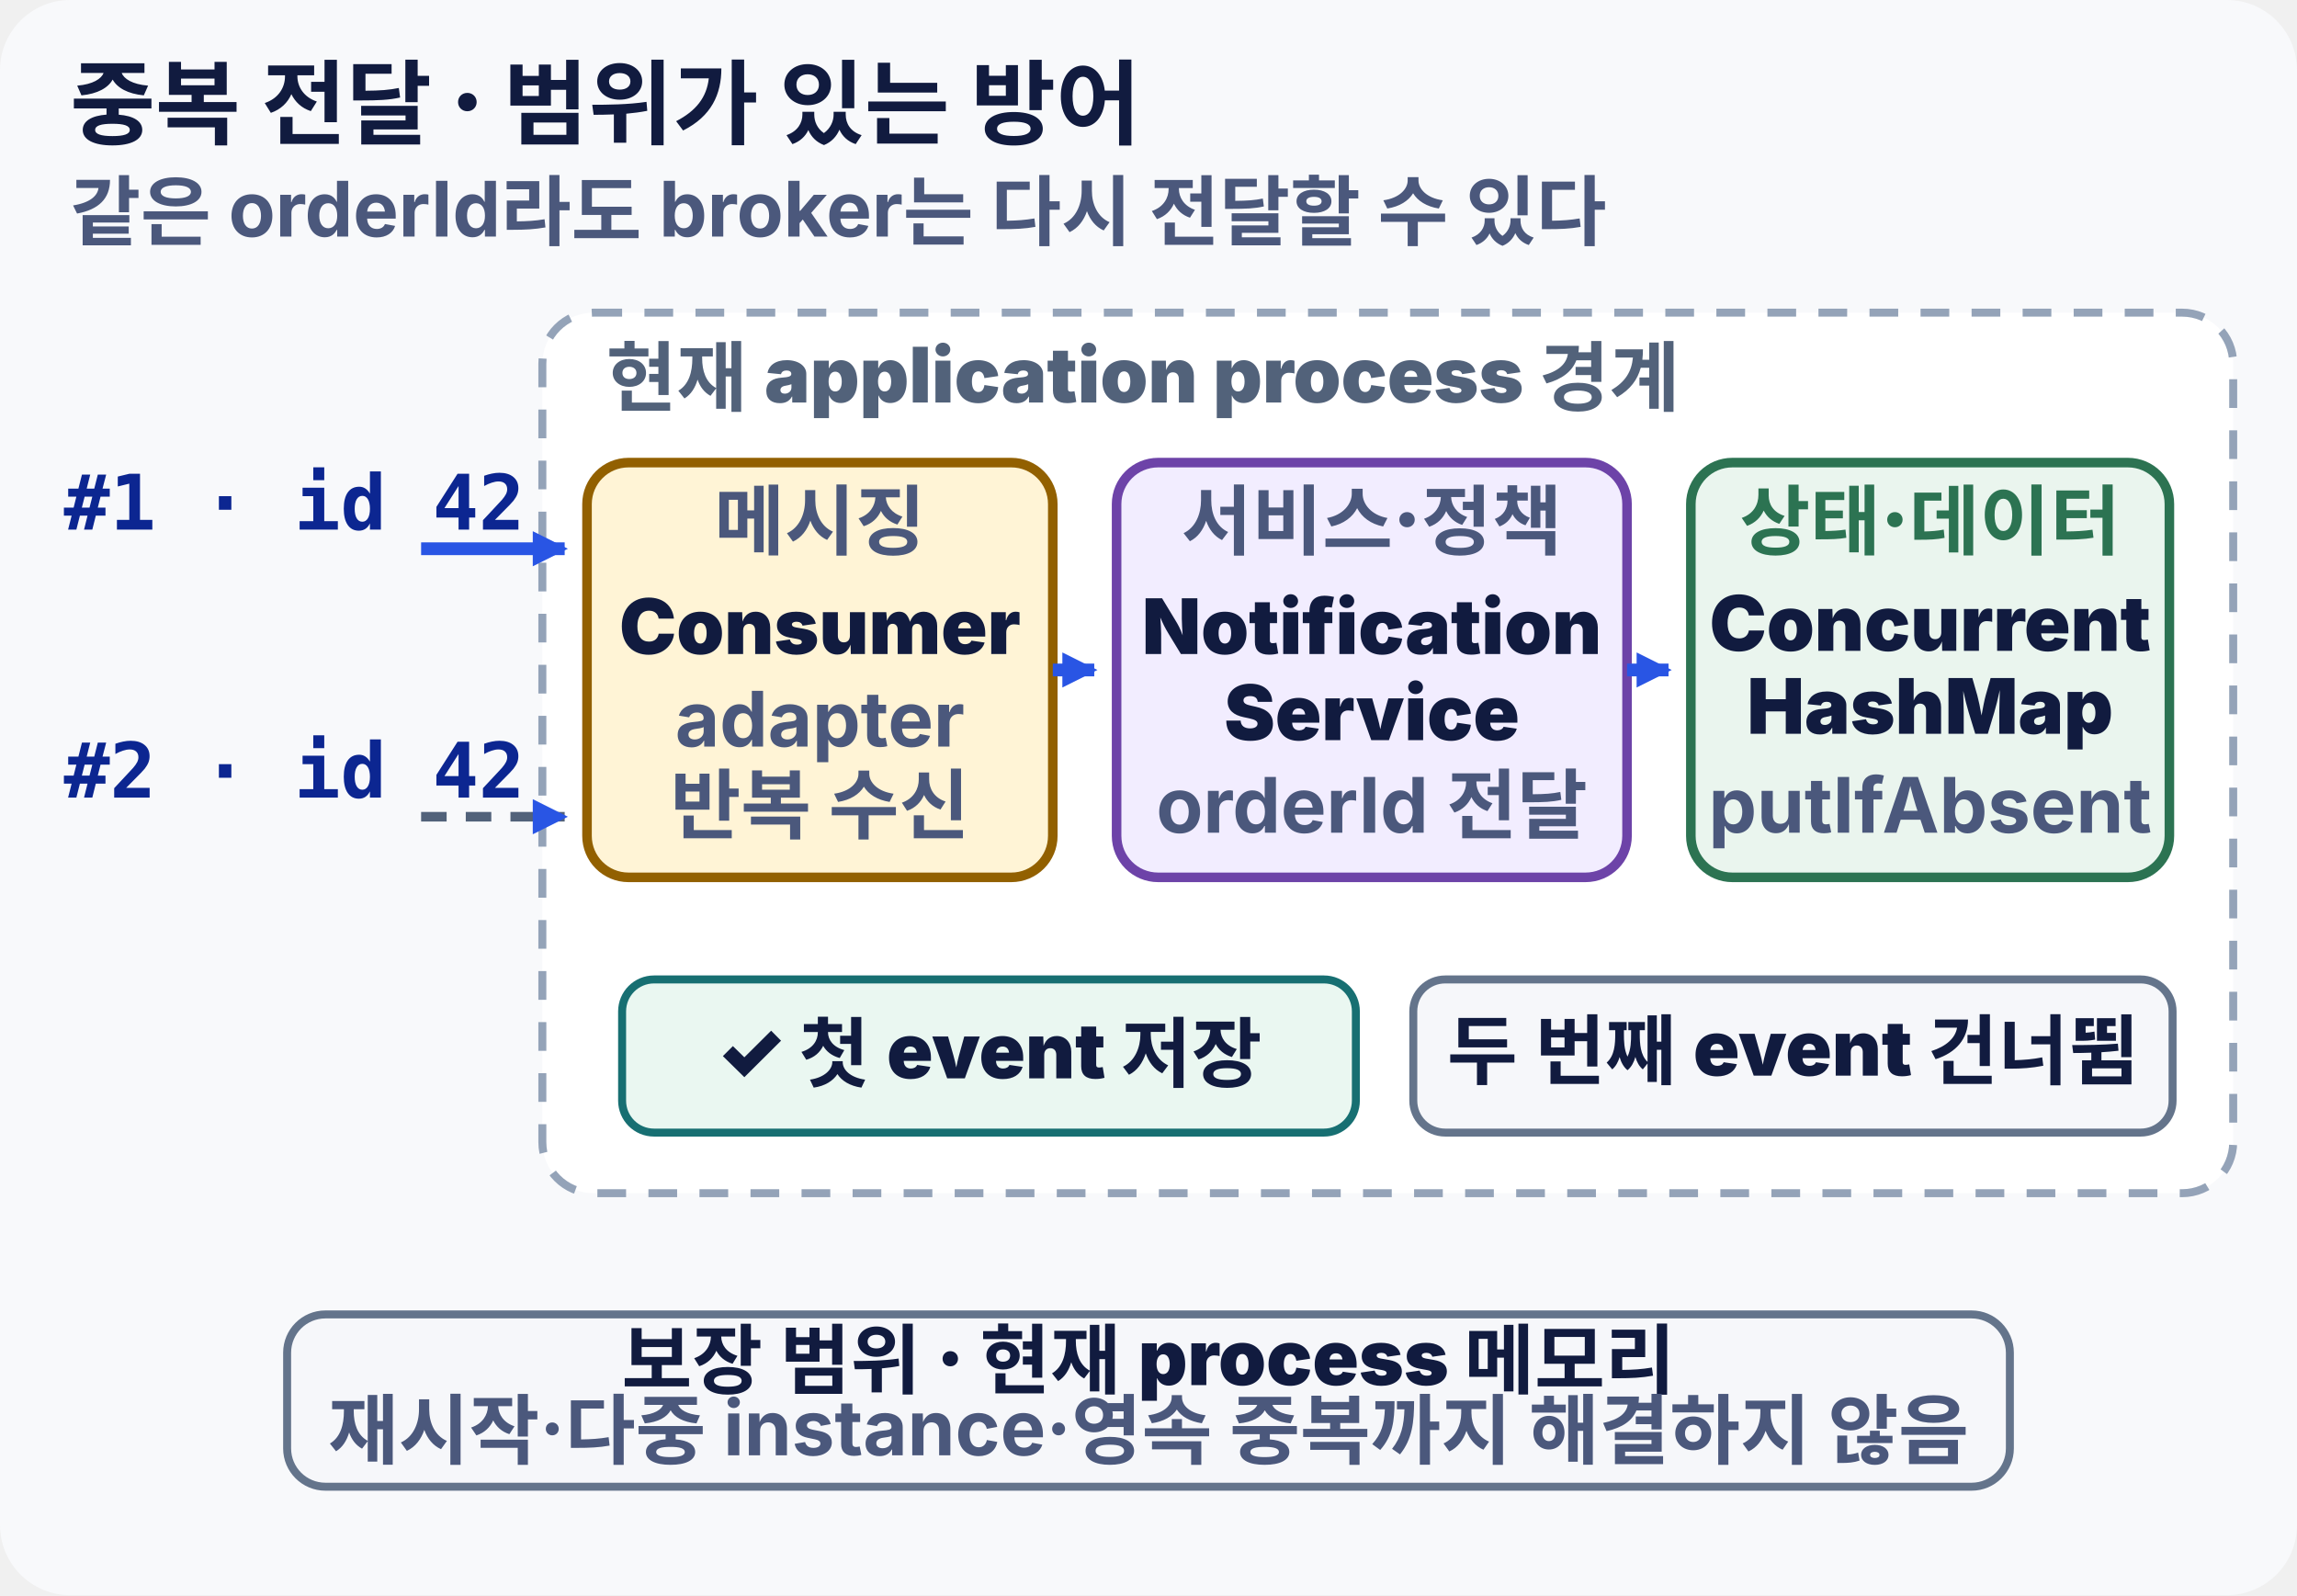
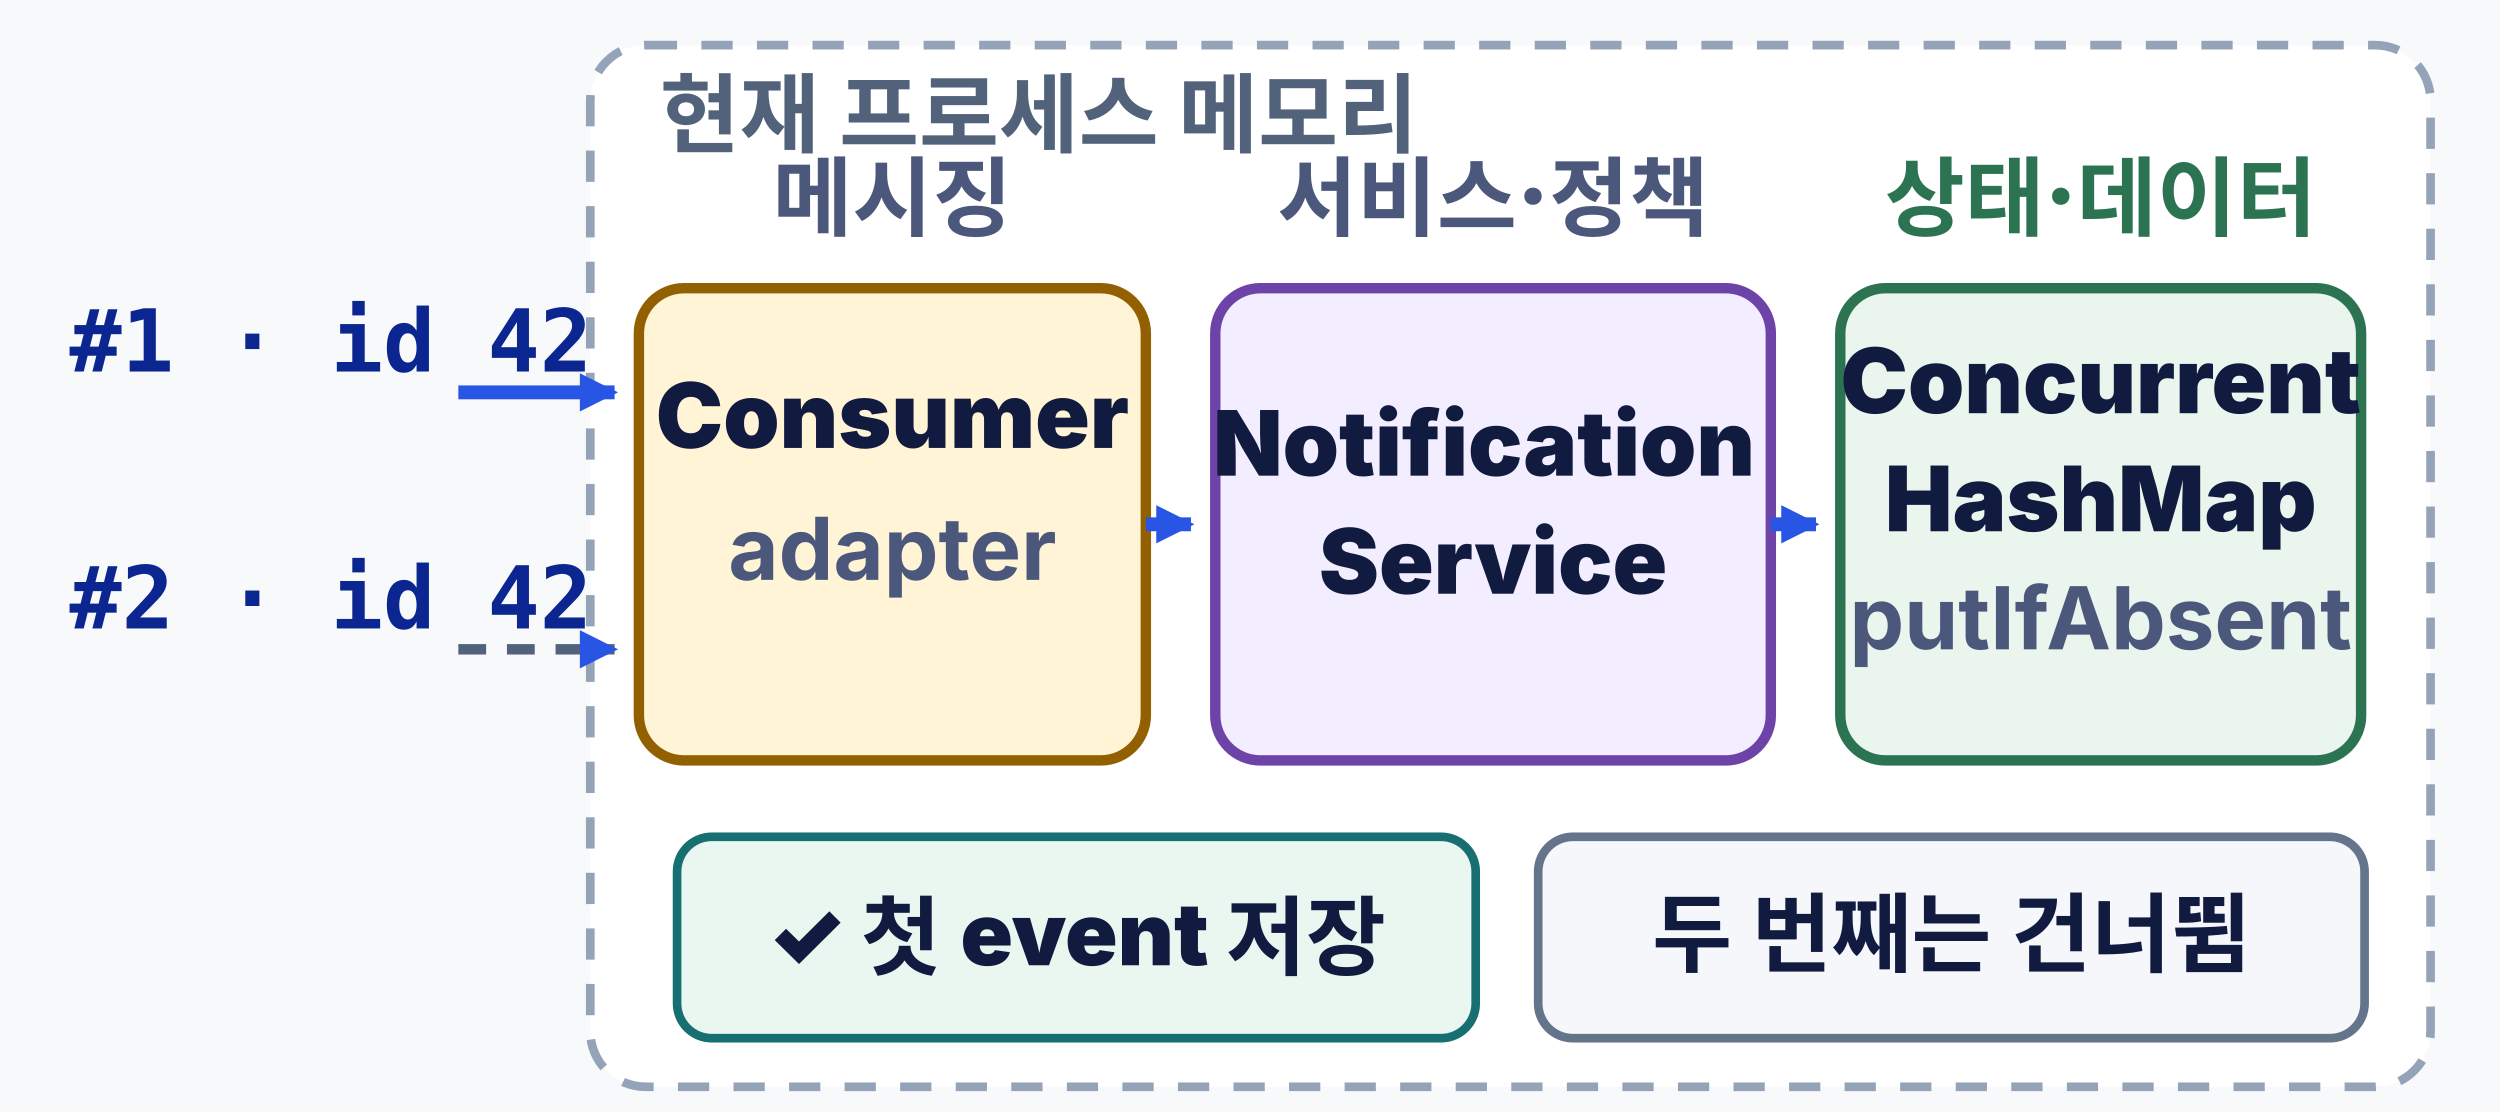
- <svg xmlns="http://www.w3.org/2000/svg" viewBox="0 0 720 500" role="img" aria-labelledby="title desc">
+ <svg xmlns="http://www.w3.org/2000/svg" viewBox="0 85 720 320" role="img" aria-labelledby="title desc">
  <defs>
    <marker id="arrow" markerUnits="userSpaceOnUse" markerWidth="11" markerHeight="11" refX="10" refY="5.5" orient="auto">
      <path d="M0 0 11 5.5 0 11Z" fill="#2955E4" />
    </marker>
    <style>
      text{font-family:system-ui,-apple-system,BlinkMacSystemFont,sans-serif;fill:#111B3F}
      .boundary{fill:#FFFFFF;stroke:#94A3B8;stroke-width:2.5;stroke-dasharray:9 7}
      .node{stroke-width:3}
      .layer-outside{fill:#F1F5F9;stroke:#5B677A}
      .layer-interface{fill:#E6F4F7;stroke:#0E7490}
      .layer-application{fill:#F2EDFF;stroke:#6D43A8}
      .layer-resource{fill:#EAF5EE;stroke:#2C7352}
      .layer-integration{fill:#FFF4D6;stroke:#926000}
      .layer-runtime{fill:#EEF2F7;stroke:#52627A}
      [data-layer="outside"] .layer{fill:#5B677A}
      [data-layer="resource"] .layer{fill:#2C7352}
      .flow{fill:none;stroke:#2955E4;stroke-width:4;marker-end:url(#arrow)}
      .repeat{fill:none;stroke:#52627A;stroke-width:3;stroke-dasharray:8 6;marker-end:url(#arrow)}
      .stored{fill:#EAF7F1;stroke:#176F72;stroke-width:2.5}
      .skipped{fill:#F6F7FA;stroke:#64748B;stroke-width:2.5}
-       .title{font-size:29px;font-weight:850}
-       .sub{font-size:24px;font-weight:650;fill:#4B587C}
-       .boundary-name{font-size:24px;font-weight:850;fill:#52627A}
-       .layer{font-size:24px;font-weight:850;fill:#4B587C;text-anchor:middle}
-       .name{font-size:24px;font-weight:850;text-anchor:middle}
-       .body{font-size:24px;font-weight:650;fill:#4B587C;text-anchor:middle}
-       .event{font-family:ui-monospace,SFMono-Regular,Menlo,monospace;font-size:24px;font-weight:850;fill:#0C2691}
-       .state-name{font-size:24px;font-weight:850;text-anchor:middle}
+       .boundary-name{font-size:25px;font-weight:850;fill:#52627A}
+       .layer{font-size:25px;font-weight:850;fill:#4B587C;text-anchor:middle}
+       .name{font-size:26px;font-weight:850;text-anchor:middle}
+       .body{font-size:25px;font-weight:650;fill:#4B587C;text-anchor:middle}
+       .event{font-family:ui-monospace,SFMono-Regular,Menlo,monospace;font-size:25px;font-weight:850;fill:#0C2691}
+       .state-name{font-size:25px;font-weight:850;text-anchor:middle}
    </style>
  </defs>
  <rect width="720" height="500" rx="22" fill="#F8F9FB" />
-   <text x="22" y="43" class="title">중복 전달 · 범위가 있는 방어</text>
-   <text x="22" y="75" class="sub">같은 orderId라도 broker는 다시 전달할 수 있다</text>
  <g data-semantic="boundary">
-     <rect x="170" y="98" width="530" height="276" rx="16" class="boundary" />
-     <text x="190" y="127" class="boundary-name">현재 application process 경계</text>
+     <rect x="170" y="98" width="530" height="300" rx="16" class="boundary" />
+     <text x="190" y="127" class="boundary-name">현재 프로세스 메모리</text>
  </g>
-   <text x="20" y="166" class="event">#1 · id 42</text>
-   <path d="M132 172H177" class="flow" />
-   <text x="20" y="250" class="event">#2 · id 42</text>
-   <path d="M132 256H177" class="repeat" />
+   <text x="20" y="192" class="event">#1 · id 42</text>
+   <path d="M132 198H177" class="flow" />
+   <text x="20" y="266" class="event">#2 · id 42</text>
+   <path d="M132 272H177" class="repeat" />
  <g data-layer="integration">
-     <rect x="184" y="145" width="146" height="130" rx="13" class="node layer-integration" />
-     <text x="257" y="172" class="layer">메시징</text>
-     <text x="257" y="205" class="name">Consumer</text>
-     <text x="257" y="234" class="body">adapter</text>
-     <text x="257" y="261" class="body">반복 수신</text>
+     <text x="257" y="151" class="layer">메시징</text>
+     <rect x="184" y="168" width="146" height="136" rx="13" class="node layer-integration" />
+     <text x="257" y="214" class="name">Consumer</text>
+     <text x="257" y="252" class="body">adapter</text>
  </g>
-   <path d="M330 210H343" class="flow" />
+   <path d="M330 236H343" class="flow" />
  <g data-layer="application">
-     <rect x="350" y="145" width="160" height="130" rx="13" class="node layer-application" />
-     <text x="430" y="172" class="layer">서비스·정책</text>
-     <text x="430" y="205" class="name">Notification</text>
-     <text x="430" y="232" class="name">Service</text>
-     <text x="430" y="261" class="body">orderId 전달</text>
+     <text x="430" y="151" class="layer">서비스·정책</text>
+     <rect x="350" y="168" width="160" height="136" rx="13" class="node layer-application" />
+     <text x="430" y="222" class="name">
+       <tspan x="430">Notification</tspan>
+       <tspan x="430" dy="34">Service</tspan>
+     </text>
  </g>
-   <path d="M510 210H523" class="flow" />
+   <path d="M510 236H523" class="flow" />
  <g data-layer="resource">
-     <rect x="530" y="145" width="150" height="130" rx="13" class="node layer-resource" />
-     <text x="605" y="172" class="layer">상태·데이터</text>
+     <text x="605" y="151" class="layer">상태·데이터</text>
+     <rect x="530" y="168" width="150" height="136" rx="13" class="node layer-resource" />
    <text x="605" y="204" class="name">Concurrent</text>
-     <text x="605" y="230" class="name">HashMap</text>
-     <text x="605" y="261" class="body">putIfAbsent</text>
+     <text x="605" y="238" class="name">HashMap</text>
+     <text x="605" y="272" class="body">putIfAbsent</text>
  </g>
  <g data-semantic="state">
-     <rect x="195" y="307" width="230" height="48" rx="10" class="stored" />
-     <text x="310" y="338" class="state-name">✓ 첫 event 저장</text>
-     <rect x="443" y="307" width="238" height="48" rx="10" class="skipped" />
-     <text x="562" y="338" class="state-name">두 번째 event 건너뜀</text>
-   </g>
-   <g data-semantic="state">
-     <rect x="90" y="412" width="540" height="54" rx="12" class="skipped" />
-     <text x="360" y="435" class="state-name">보장 범위 · 현재 process 메모리</text>
-     <text x="360" y="457" class="body">재시작·다중 instance·영속 중복까지 해결하지 않음</text>
+     <rect x="195" y="326" width="230" height="58" rx="10" class="stored" />
+     <text x="310" y="363" class="state-name">✓ 첫 event 저장</text>
+     <rect x="443" y="326" width="238" height="58" rx="10" class="skipped" />
+     <text x="562" y="363" class="state-name">두 번째는 건너뜀</text>
  </g>
</svg>
